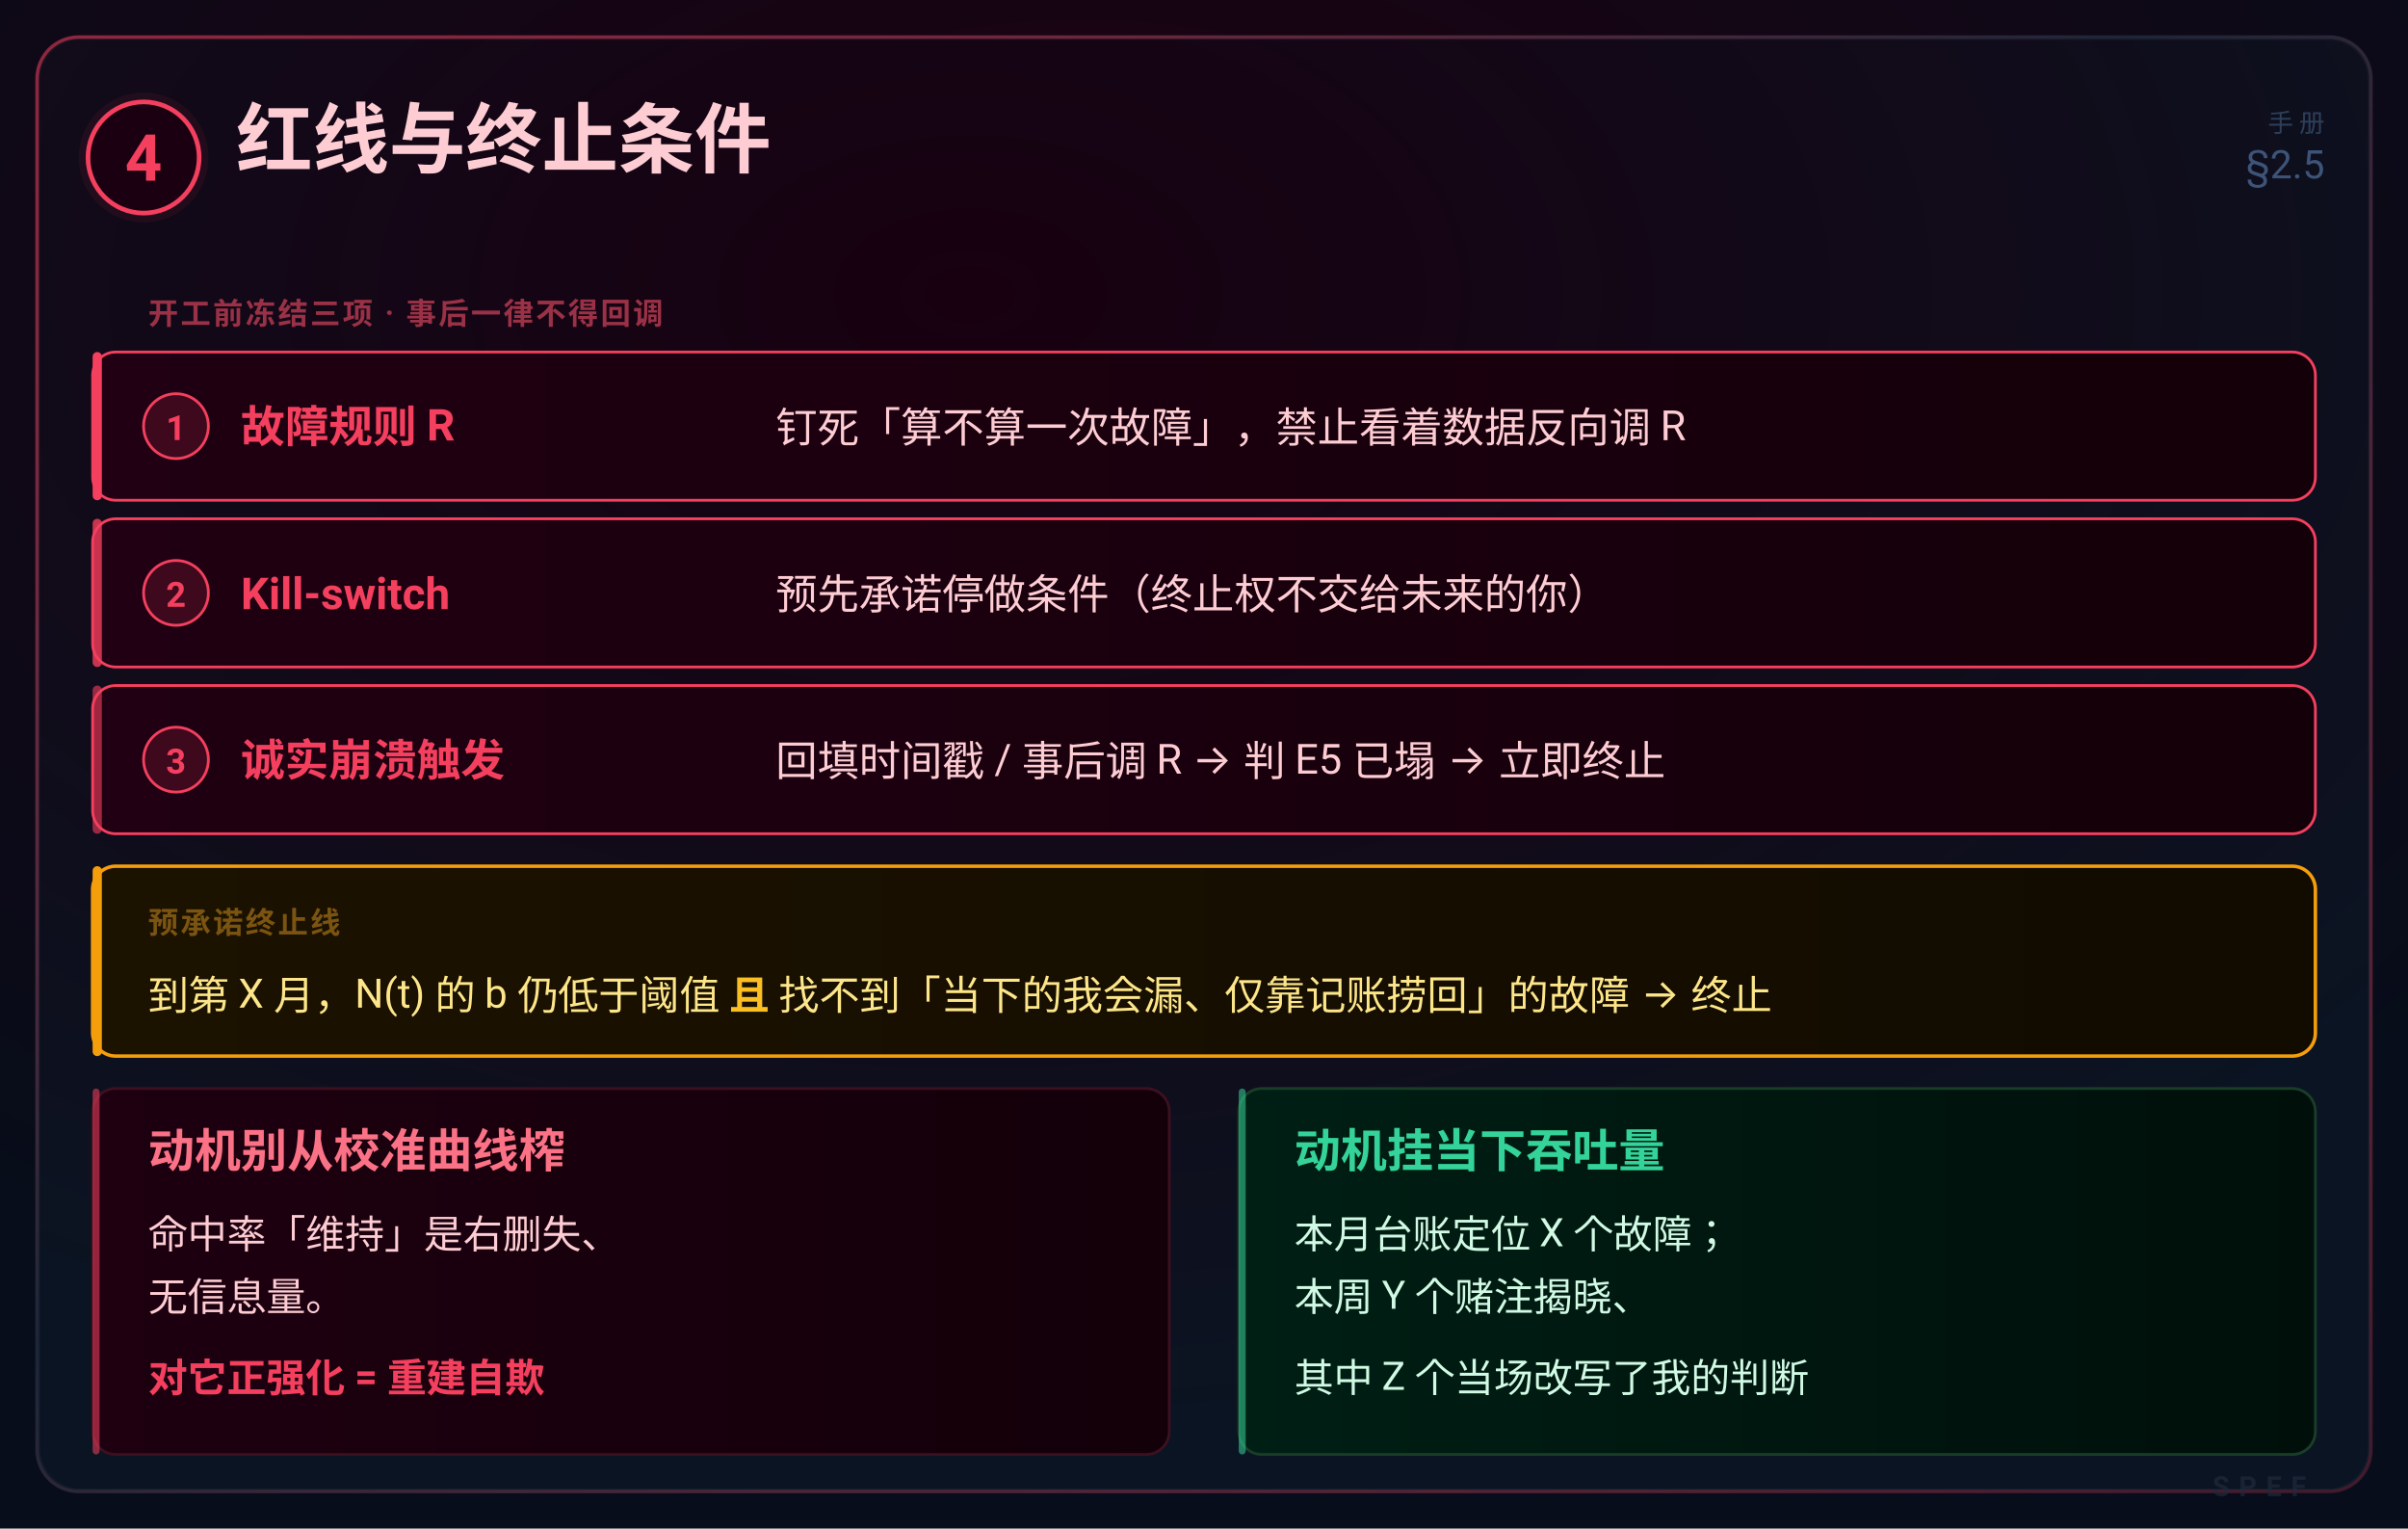
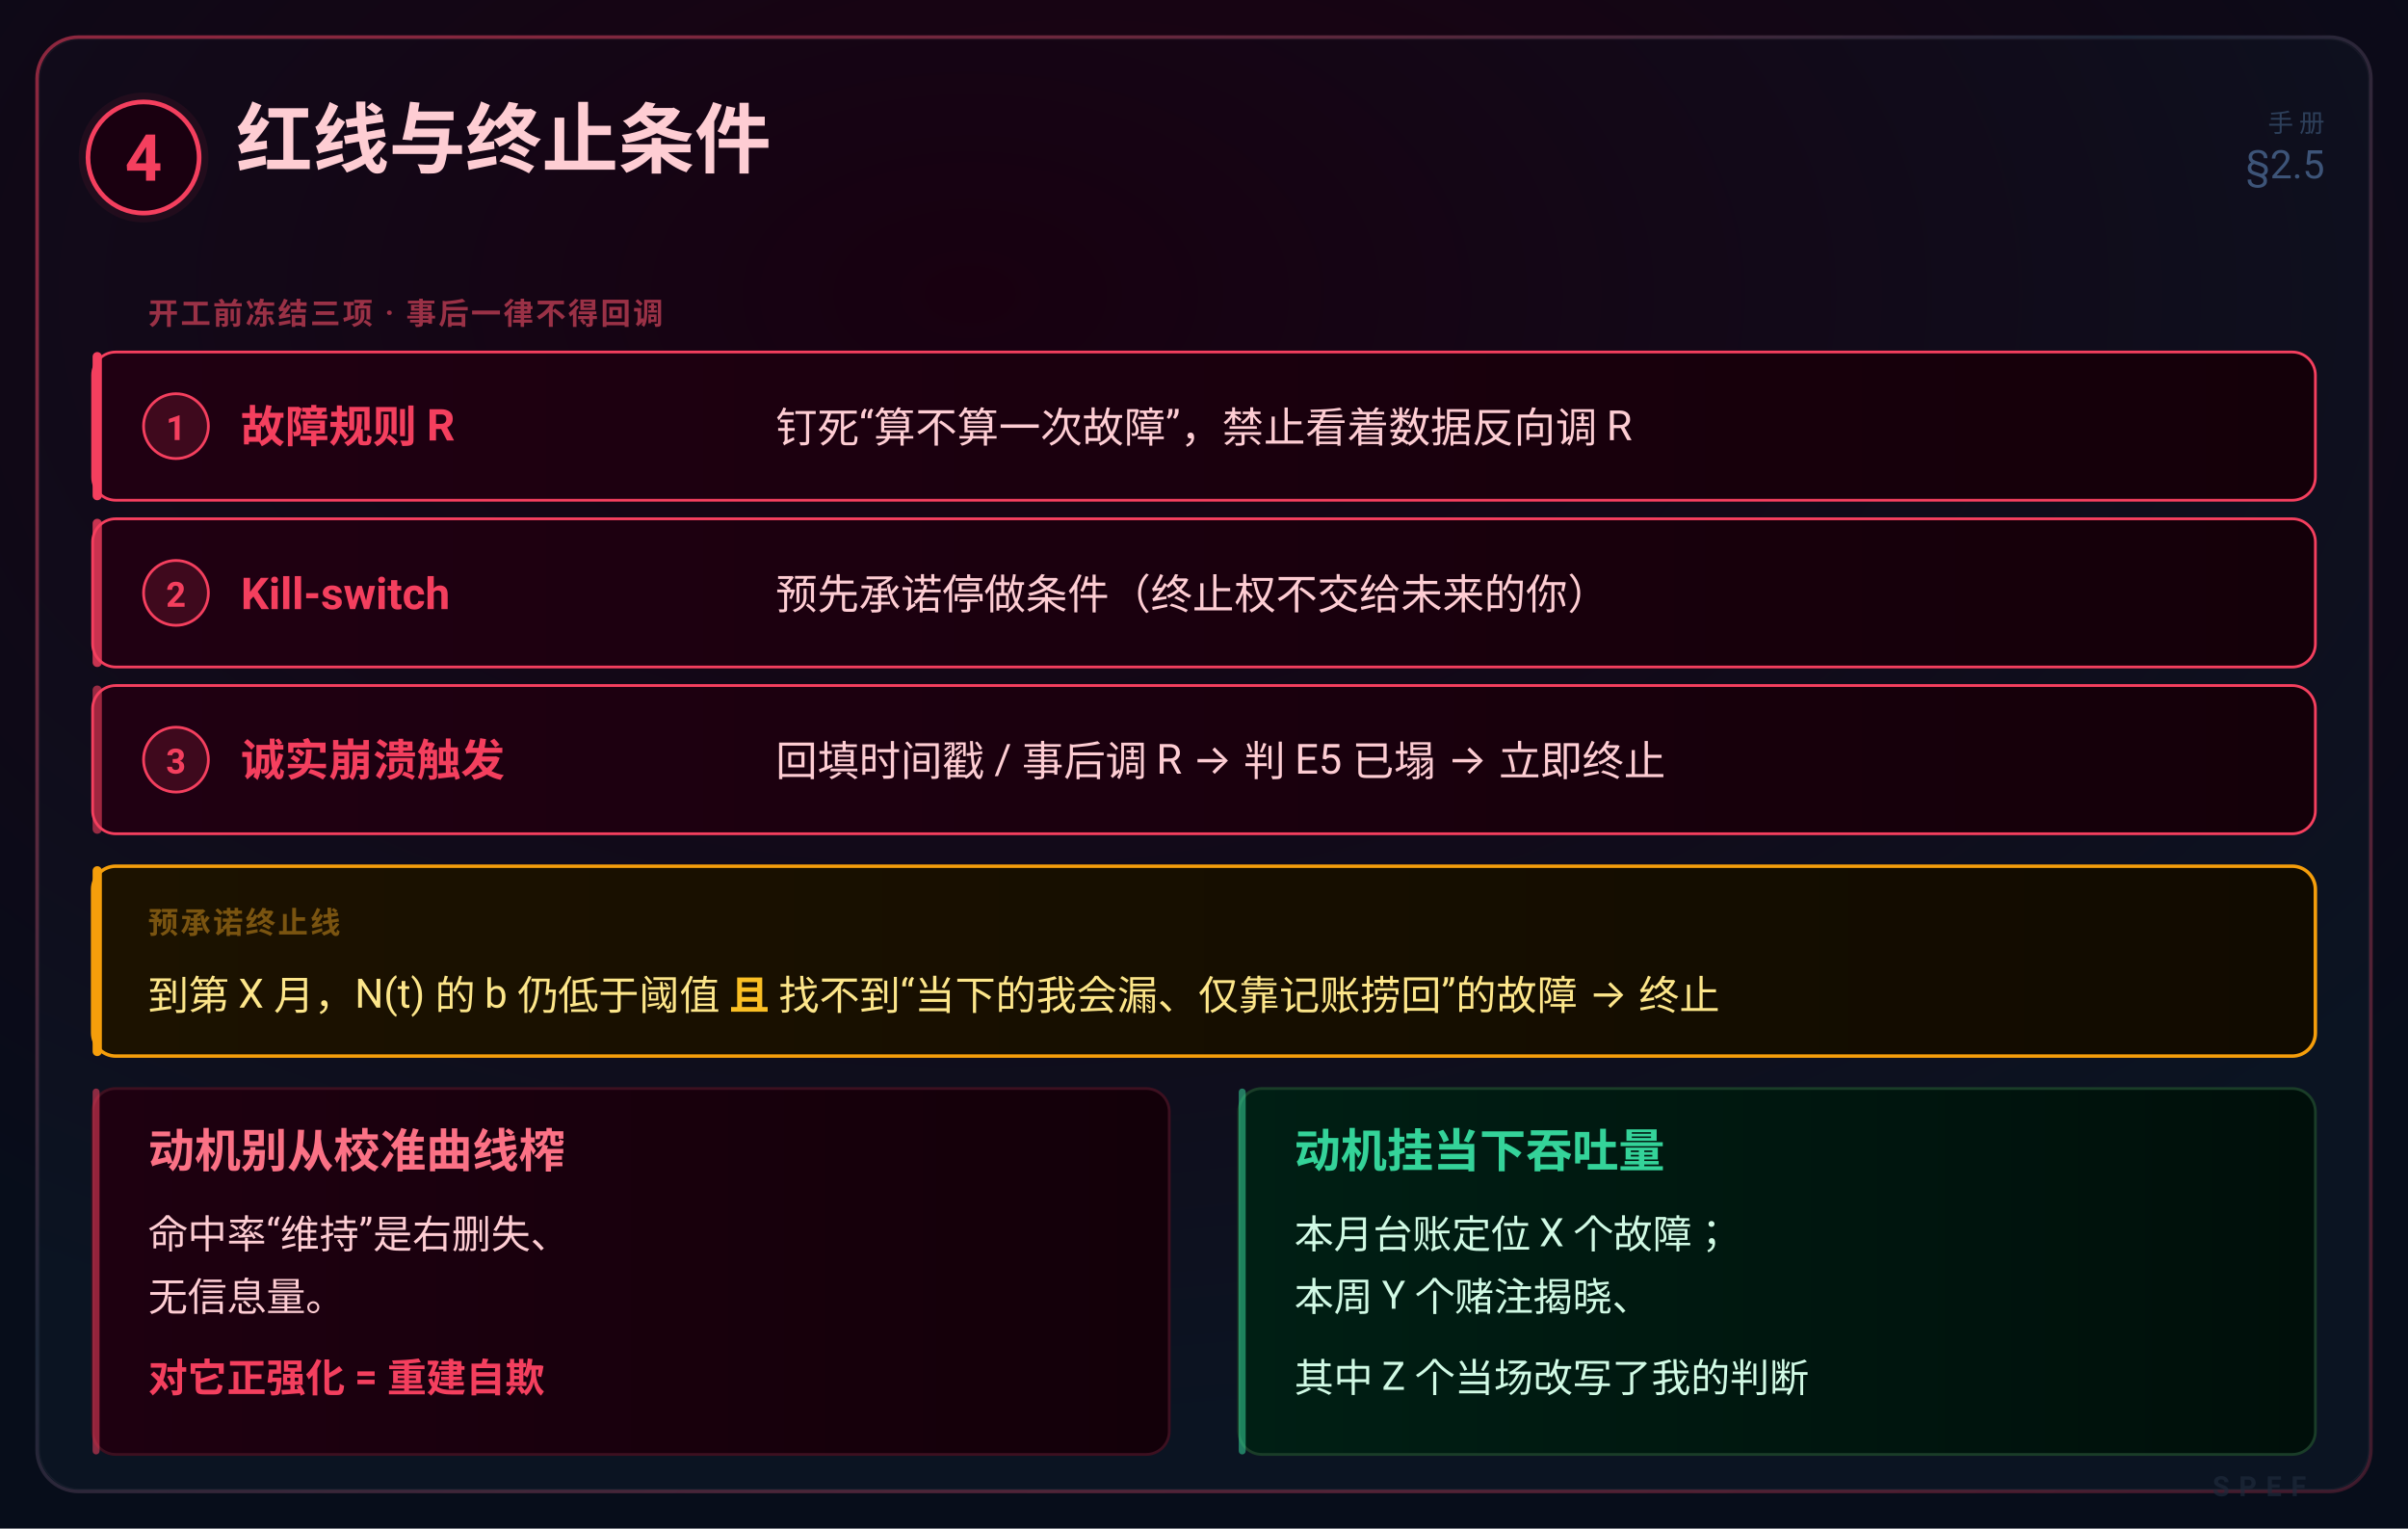
<svg xmlns="http://www.w3.org/2000/svg" viewBox="0 0 1040 660" font-family="'PingFang SC','Hiragino Sans GB','Microsoft YaHei','Noto Sans SC',ui-sans-serif,system-ui,-apple-system,'Segoe UI',Roboto,sans-serif">
  <defs>
    <radialGradient id="bg" cx="45%" cy="22%" r="72%">
      <stop offset="0%" stop-color="#1e0010" />
      <stop offset="100%" stop-color="#070d1a" />
    </radialGradient>
    <radialGradient id="surf" cx="40%" cy="18%" r="78%">
      <stop offset="0%" stop-color="#180010" />
      <stop offset="100%" stop-color="#0b1422" />
    </radialGradient>
    <linearGradient id="bord" x1="0%" y1="0%" x2="100%" y2="100%">
      <stop offset="0%" stop-color="#f43f5e" stop-opacity="0.55" />
      <stop offset="45%" stop-color="#1e293b" stop-opacity="0.9" />
      <stop offset="100%" stop-color="#f43f5e" stop-opacity="0.22" />
    </linearGradient>
    <linearGradient id="sep" x1="0%" y1="0%" x2="100%" y2="0%">
      <stop offset="0%" stop-color="#f43f5e" stop-opacity="0.75" />
      <stop offset="55%" stop-color="#1e293b" stop-opacity="0.4" />
      <stop offset="100%" stop-color="#1e293b" stop-opacity="0" />
    </linearGradient>
    <linearGradient id="commitRow" x1="0%" y1="0%" x2="100%" y2="0%">
      <stop offset="0%" stop-color="#200012" />
      <stop offset="100%" stop-color="#140009" />
    </linearGradient>
    <linearGradient id="termLine" x1="0%" y1="0%" x2="100%" y2="0%">
      <stop offset="0%" stop-color="#1c1200" />
      <stop offset="100%" stop-color="#110b00" />
    </linearGradient>
    <linearGradient id="boxRed" x1="0%" y1="0%" x2="100%" y2="0%">
      <stop offset="0%" stop-color="#1e0010" />
      <stop offset="100%" stop-color="#130009" />
    </linearGradient>
    <linearGradient id="boxGn" x1="0%" y1="0%" x2="100%" y2="0%">
      <stop offset="0%" stop-color="#001f14" />
      <stop offset="100%" stop-color="#000f0a" />
    </linearGradient>
  </defs>
  <rect width="1040" height="660" fill="url(#bg)" />
  <circle cx="32" cy="32" r="2.5" fill="#f43f5e" fill-opacity="0.22" />
  <circle cx="1008" cy="32" r="2.5" fill="#f43f5e" fill-opacity="0.22" />
  <circle cx="32" cy="628" r="2.5" fill="#f43f5e" fill-opacity="0.08" />
  <circle cx="1008" cy="628" r="2.5" fill="#f43f5e" fill-opacity="0.08" />
  <rect x="16" y="16" width="1008" height="628" rx="18" fill="url(#surf)" />
  <rect x="16" y="16" width="1008" height="628" rx="18" fill="none" stroke="url(#bord)" stroke-width="1.5" />
  <rect x="17" y="17" width="1006" height="626" rx="17.5" fill="none" stroke="#ffffff" stroke-width="0.5" stroke-opacity="0.04" />
  <text x="996" y="646" font-size="12" fill="#1e293b" text-anchor="end" letter-spacing="4" font-weight="700" opacity="0.7">SPEF</text>
  <circle cx="62" cy="68" r="28" fill="#f43f5e" fill-opacity="0.07" />
  <circle cx="62" cy="68" r="24" fill="#1a0010" stroke="#f43f5e" stroke-width="2" />
  <text x="62" y="78" font-size="28" fill="#f43f5e" text-anchor="middle" font-weight="bold">4</text>
  <text x="102" y="72" font-size="33" fill="#fecdd3" font-weight="bold">红线与终止条件</text>
  <text x="1004" y="57" font-size="11" fill="#2d3f5a" text-anchor="end" letter-spacing="2.5">手册</text>
  <text x="1004" y="77" font-size="17" fill="#3d5478" text-anchor="end">§2.5</text>
  <line x1="40" y1="104" x2="1000" y2="104" stroke="url(#sep)" stroke-width="1" />
  <text x="64" y="140" font-size="13" fill="#9a3146" letter-spacing="1" font-weight="600">开工前冻结三项 · 事后一律不得回调</text>
  <rect x="40" y="152" width="960" height="64" rx="10" fill="url(#commitRow)" stroke="#f43f5e" stroke-width="1.2" />
  <rect x="40" y="152" width="4" height="64" rx="2" fill="#f43f5e" />
  <circle cx="76" cy="184" r="14" fill="#f43f5e" fill-opacity="0.15" stroke="#f43f5e" stroke-width="1.2" />
  <text x="76" y="190" font-size="15" fill="#f43f5e" text-anchor="middle" font-weight="bold">1</text>
  <text x="104" y="191" font-size="19" fill="#f43f5e" font-weight="bold">故障规则 R</text>
-   <text x="335" y="191" font-size="18" fill="#fecdd3">钉死「算不算一次故障」，禁止看着数据反向调 R</text>
+   <text x="335" y="191" font-size="18" fill="#fecdd3">钉死“算不算一次故障”，禁止看着数据反向调 R</text>
  <rect x="40" y="224" width="960" height="64" rx="10" fill="url(#commitRow)" stroke="#f43f5e" stroke-width="1.2" />
  <rect x="40" y="224" width="4" height="64" rx="2" fill="#f43f5e" opacity="0.8" />
  <circle cx="76" cy="256" r="14" fill="#f43f5e" fill-opacity="0.15" stroke="#f43f5e" stroke-width="1.2" />
  <text x="76" y="262" font-size="15" fill="#f43f5e" text-anchor="middle" font-weight="bold">2</text>
  <text x="104" y="263" font-size="19" fill="#f43f5e" font-weight="bold">Kill-switch</text>
  <text x="335" y="263" font-size="18" fill="#fecdd3">预先承诺停做条件（终止权不交给未来的你）</text>
  <rect x="40" y="296" width="960" height="64" rx="10" fill="url(#commitRow)" stroke="#f43f5e" stroke-width="1.2" />
  <rect x="40" y="296" width="4" height="64" rx="2" fill="#f43f5e" opacity="0.6" />
  <circle cx="76" cy="328" r="14" fill="#f43f5e" fill-opacity="0.15" stroke="#f43f5e" stroke-width="1.2" />
  <text x="76" y="334" font-size="15" fill="#f43f5e" text-anchor="middle" font-weight="bold">3</text>
  <text x="104" y="335" font-size="19" fill="#f43f5e" font-weight="bold">诚实崩溃触发</text>
  <text x="335" y="335" font-size="18" fill="#fecdd3">回填时间戳 / 事后调 R → 判 E5 已塌 → 立即终止</text>
  <rect x="40" y="374" width="960" height="82" rx="10" fill="url(#termLine)" stroke="#f59e0b" stroke-width="1.5" />
  <rect x="40" y="374" width="4" height="82" rx="2" fill="#f59e0b" />
  <text x="64" y="403" font-size="13" fill="#7a5410" letter-spacing="1" font-weight="600">预承诺终止线</text>
-   <text x="64" y="436" font-size="17.5" fill="#fde68a">到第 X 月，N(t) 的 b 仍低于阈值 <tspan fill="#fbbf24" font-weight="bold">且</tspan> 找不到「当下的我会漏、仅靠记账捞回」的故障 → 终止</text>
+   <text x="64" y="436" font-size="17.5" fill="#fde68a">到第 X 月，N(t) 的 b 仍低于阈值 <tspan fill="#fbbf24" font-weight="bold">且</tspan> 找不到“当下的我会漏、仅靠记账捞回”的故障 → 终止</text>
  <rect x="40" y="470" width="465" height="158" rx="10" fill="url(#boxRed)" stroke="#3d1020" stroke-width="1.2" />
  <rect x="40" y="470" width="3" height="158" rx="1.5" fill="#f43f5e" opacity="0.55" />
  <text x="64" y="504" font-size="20" fill="#fb7185" font-weight="bold">动机别从校准曲线榨</text>
-   <text x="64" y="539" font-size="17" fill="#fecdd3">命中率「维持」是右删失、</text>
+   <text x="64" y="539" font-size="17" fill="#fecdd3">命中率“维持”是右删失、</text>
  <text x="64" y="566" font-size="17" fill="#fecdd3">无信息量。</text>
  <text x="64" y="601" font-size="17" fill="#f43f5e" font-weight="bold">对它正强化 = 重建自欺</text>
  <rect x="535" y="470" width="465" height="158" rx="10" fill="url(#boxGn)" stroke="#1a3d28" stroke-width="1.2" />
  <rect x="535" y="470" width="3" height="158" rx="1.5" fill="#34d399" opacity="0.55" />
  <text x="559" y="504" font-size="20" fill="#34d399" font-weight="bold">动机挂当下吞吐量</text>
  <text x="559" y="539" font-size="17" fill="#d1fae5">本月台账定位 X 个故障；</text>
  <text x="559" y="566" font-size="17" fill="#d1fae5">本周 Y 个赌注揭晓、</text>
  <text x="559" y="601" font-size="17" fill="#d1fae5">其中 Z 个当场改写了我的判断</text>
</svg>
